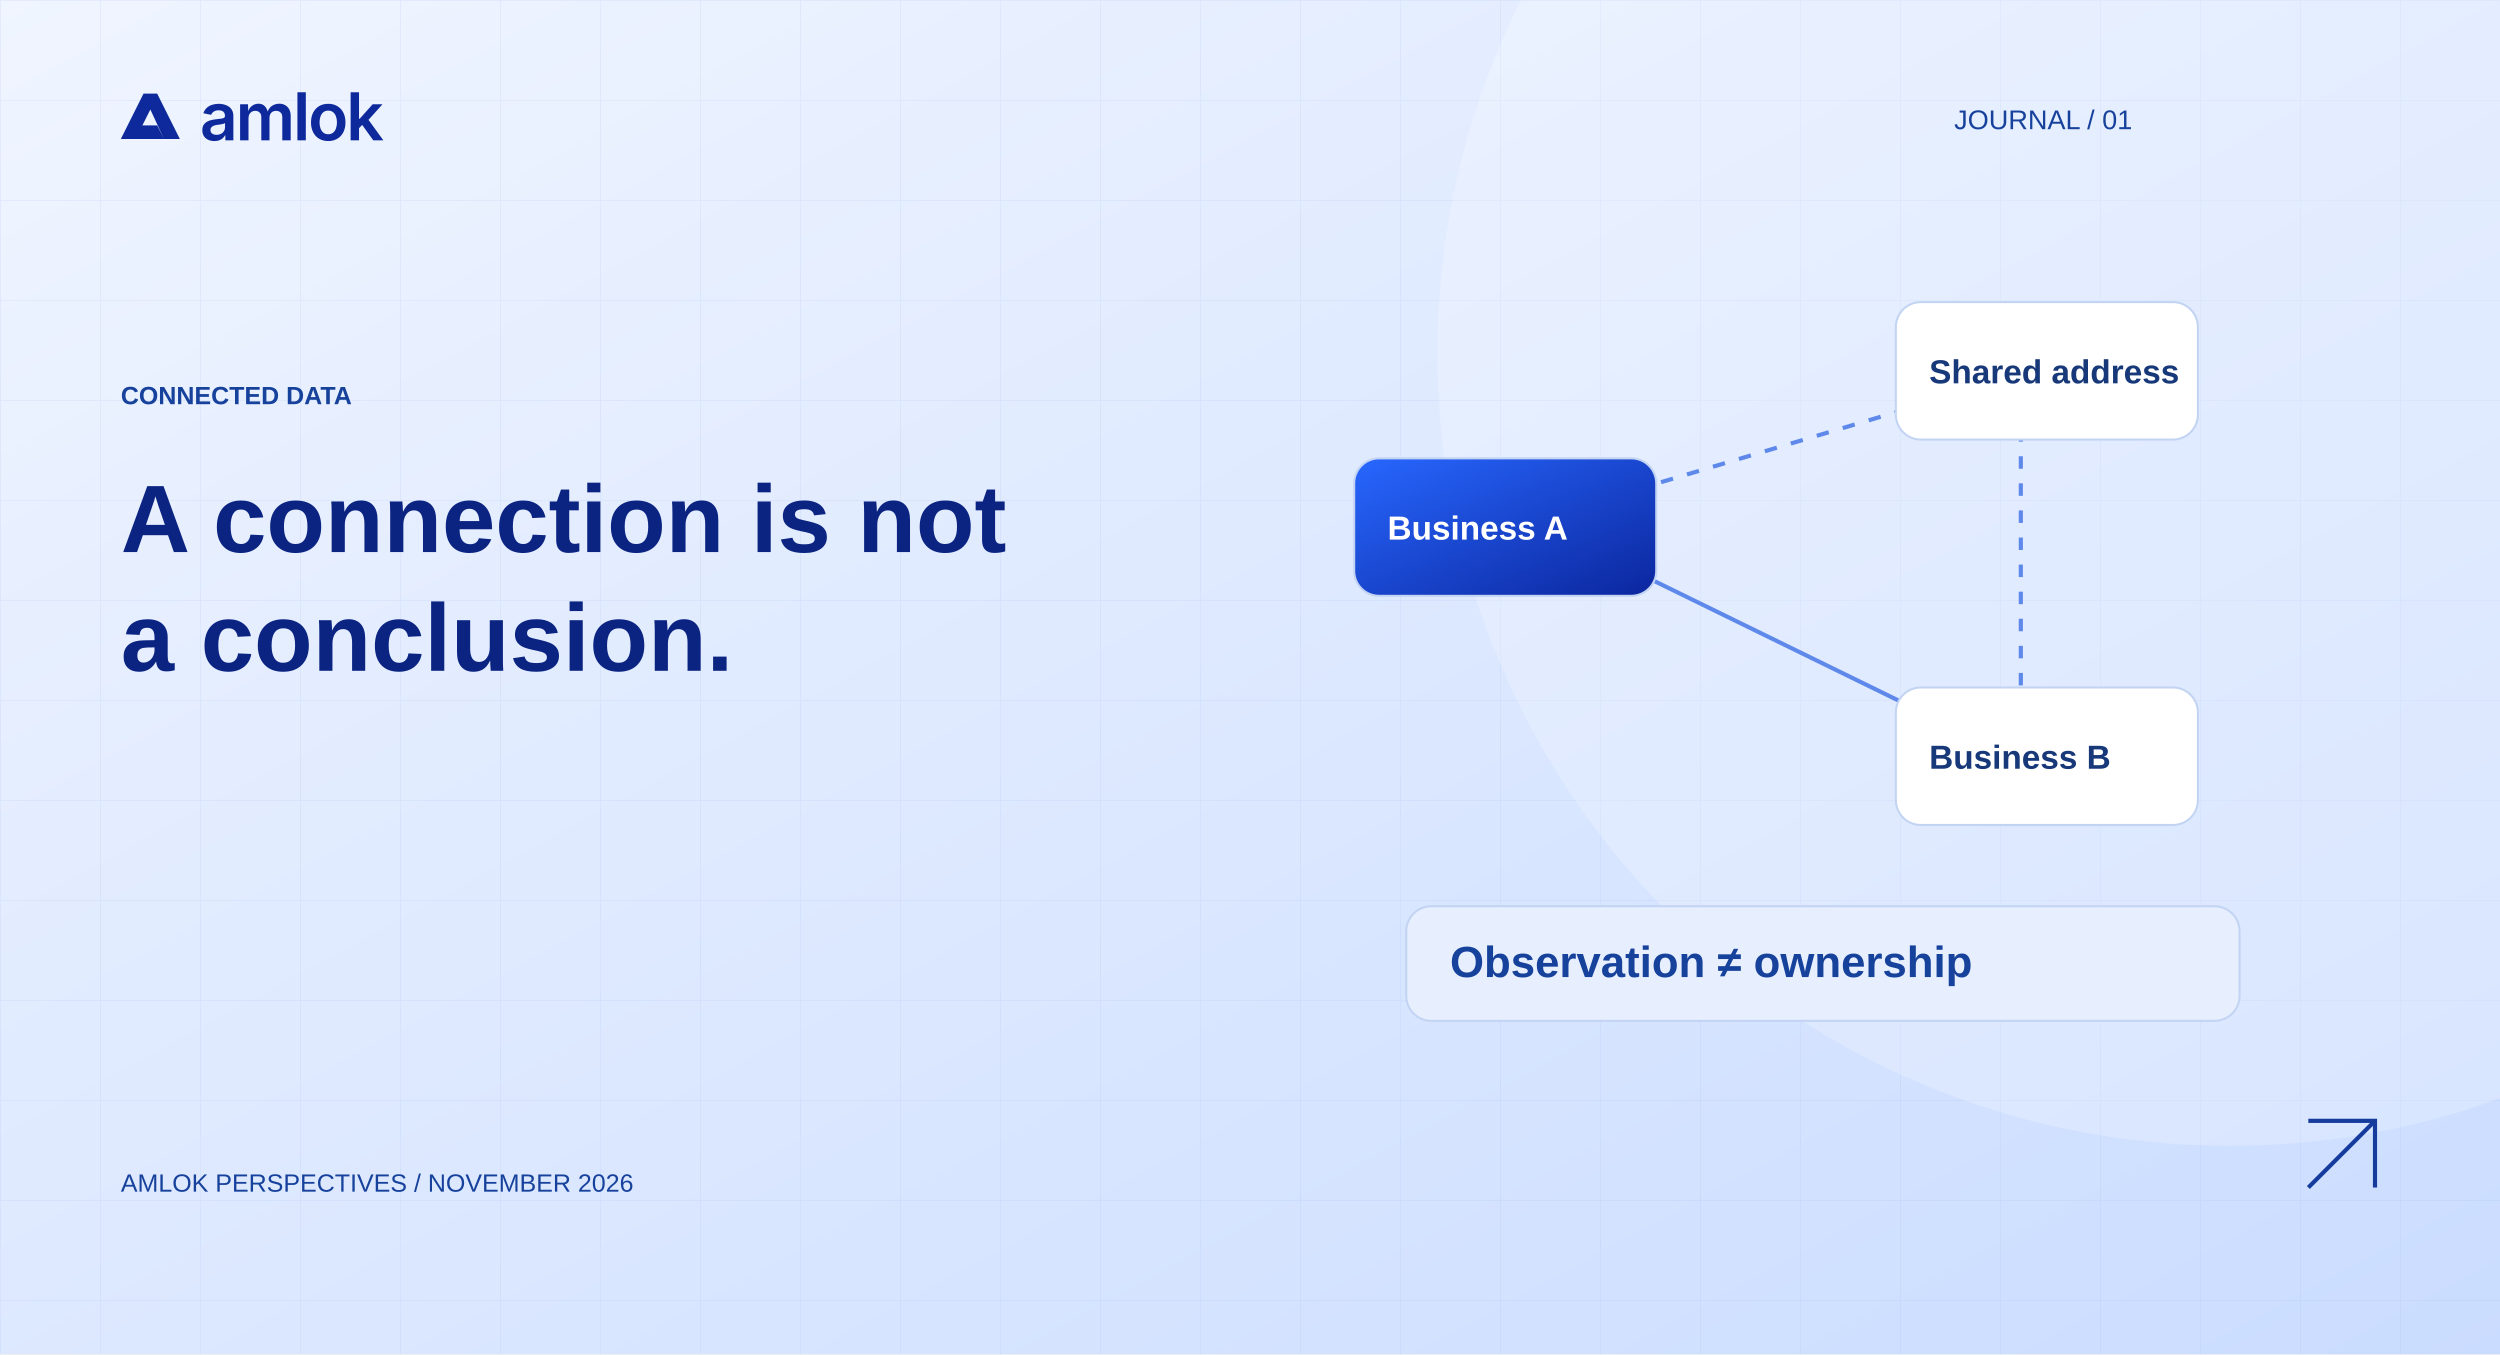
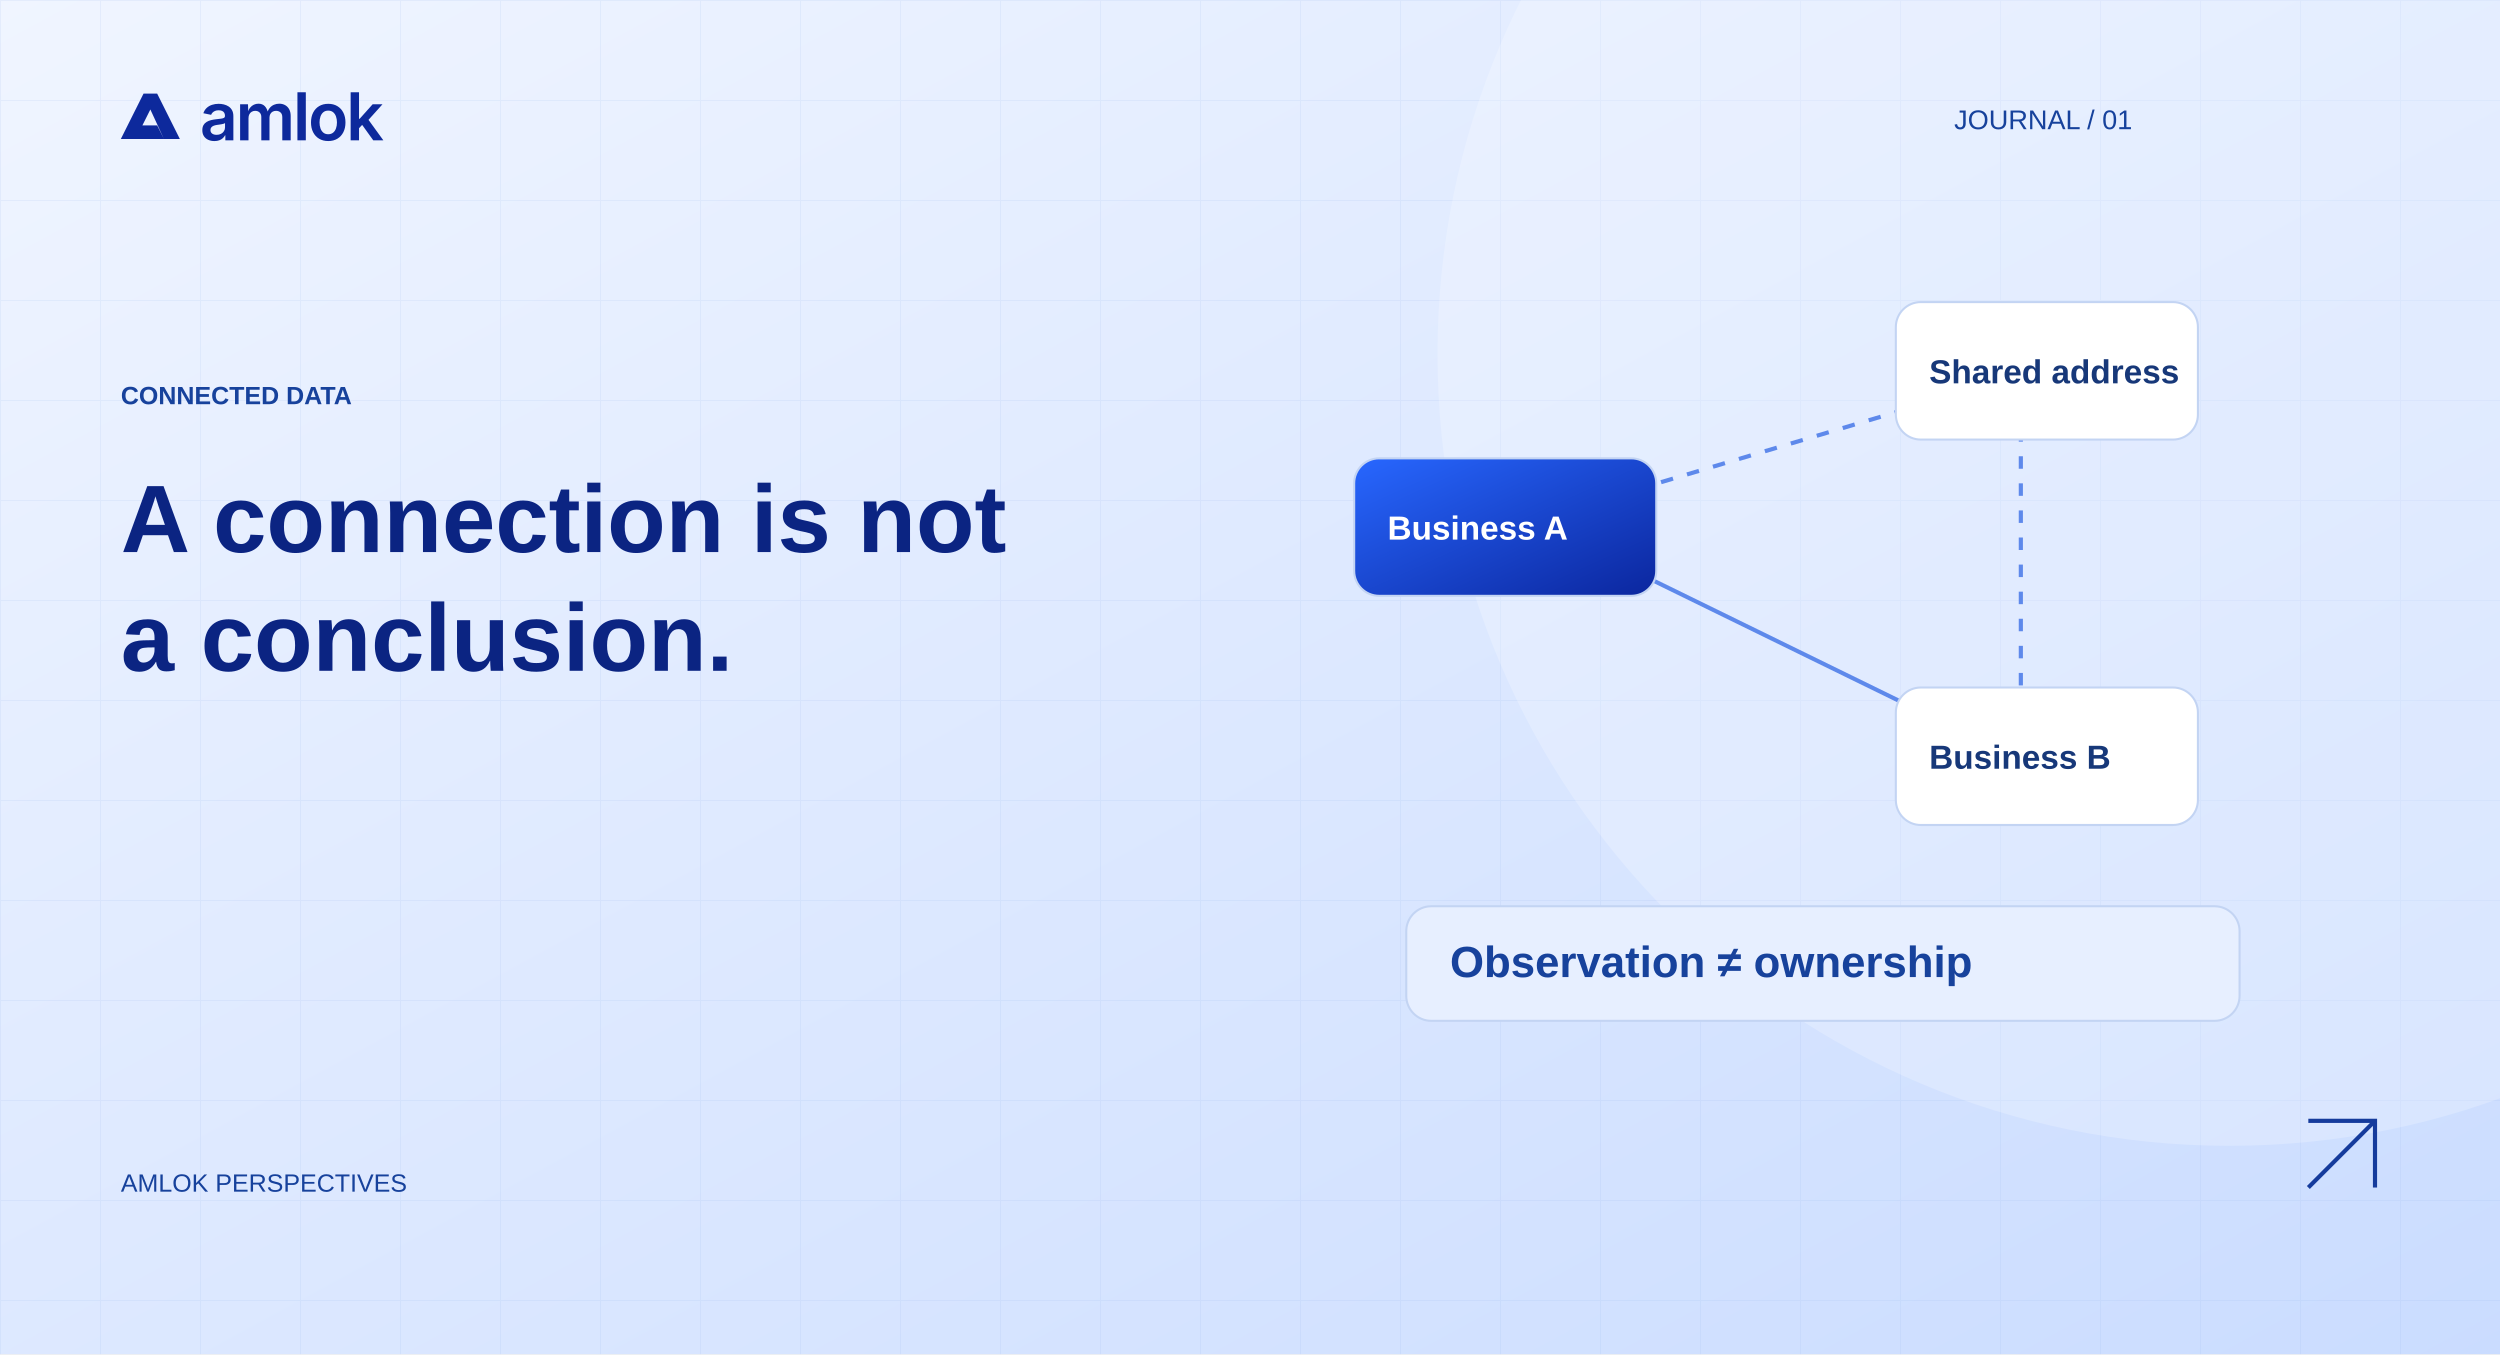
<svg xmlns="http://www.w3.org/2000/svg" width="1200" height="650" viewBox="0 0 1200 650">
  <defs>
    <linearGradient id="bg" x2="1" y2="1">
      <stop stop-color="#f0f5ff" />
      <stop offset="1" stop-color="#cadcff" />
    </linearGradient>
    <linearGradient id="blue" x2="1" y2="1">
      <stop stop-color="#2867ff" />
      <stop offset="1" stop-color="#0b269e" />
    </linearGradient>
    <pattern id="grid" width="48" height="48" patternUnits="userSpaceOnUse">
      <path d="M48 0H0V48" fill="none" stroke="#8ba8e8" stroke-opacity=".12" />
    </pattern>
  </defs>
  <rect width="1200" height="650" fill="url(#bg)" />
  <rect width="1200" height="650" fill="url(#grid)" />
  <circle cx="1070" cy="170" r="380" fill="#fff" opacity=".22" />
  <svg x="58" y="44" width="126" height="24" viewBox="4.125 17.449 158.973 29.553" fill="#0d299c">
    <path transform="translate(0 10) scale(1.375)" d="M3 26 13 6h6l10 20h-7L16 13l-3.5 7H19l3 6H3Z" />
    <path d="M60.798 47.002Q58.721 47.002 57.06 46.253Q55.398 45.503 54.438 44.034Q53.477 42.566 53.477 40.41Q53.477 38.563 54.17 37.356Q54.863 36.149 56.05 35.426Q57.238 34.703 58.724 34.332Q60.21 33.962 61.797 33.795Q63.708 33.583 64.893 33.425Q66.077 33.267 66.638 32.918Q67.198 32.568 67.198 31.83V31.727Q67.198 30.648 66.764 29.902Q66.33 29.155 65.484 28.756Q64.637 28.357 63.387 28.357Q62.12 28.357 61.19 28.747Q60.259 29.137 59.671 29.76Q59.084 30.384 58.809 31.11L54.102 30.145Q54.752 28.209 56.1 26.948Q57.448 25.688 59.318 25.065Q61.188 24.441 63.367 24.441Q64.904 24.441 66.476 24.807Q68.048 25.173 69.361 26.024Q70.674 26.876 71.475 28.325Q72.275 29.773 72.275 31.952V46.551H67.419V43.54H67.213Q66.736 44.47 65.877 45.26Q65.018 46.049 63.759 46.526Q62.499 47.002 60.798 47.002ZM62.1 43.229Q63.673 43.229 64.821 42.608Q65.968 41.987 66.597 40.956Q67.227 39.925 67.227 38.716V36.132Q66.977 36.337 66.388 36.51Q65.798 36.684 65.061 36.819Q64.323 36.954 63.615 37.051Q62.908 37.148 62.414 37.213Q61.271 37.362 60.357 37.722Q59.444 38.082 58.92 38.716Q58.397 39.35 58.397 40.354Q58.397 41.297 58.877 41.936Q59.358 42.574 60.191 42.902Q61.023 43.229 62.1 43.229Z" />
    <path d="M76.361 46.551V24.715H81.129L81.324 29.963H80.952Q81.43 28.024 82.414 26.792Q83.398 25.559 84.718 24.963Q86.038 24.366 87.48 24.366Q89.841 24.366 91.298 25.852Q92.755 27.338 93.354 30.213H92.744Q93.198 28.263 94.283 26.963Q95.367 25.662 96.863 25.014Q98.359 24.366 100.055 24.366Q102.019 24.366 103.589 25.222Q105.159 26.077 106.072 27.734Q106.986 29.391 106.986 31.824V46.551H101.909V32.604Q101.909 30.578 100.799 29.636Q99.689 28.694 98.128 28.694Q96.902 28.694 96.007 29.222Q95.111 29.749 94.63 30.679Q94.148 31.609 94.148 32.841V46.551H89.198V32.379Q89.198 30.703 88.163 29.699Q87.128 28.694 85.505 28.694Q84.397 28.694 83.467 29.209Q82.537 29.724 81.987 30.717Q81.437 31.709 81.437 33.166V46.551Z" />
    <path d="M116.153 17.449V46.551H111.077V17.449Z" />
    <path d="M129.723 46.991Q126.543 46.991 124.198 45.582Q121.852 44.172 120.571 41.636Q119.289 39.101 119.289 35.741Q119.289 32.345 120.571 29.803Q121.852 27.261 124.198 25.851Q126.543 24.441 129.723 24.441Q132.915 24.441 135.259 25.851Q137.604 27.261 138.886 29.803Q140.167 32.345 140.167 35.741Q140.167 39.101 138.886 41.636Q137.604 44.172 135.259 45.582Q132.915 46.991 129.723 46.991ZM129.723 42.87Q131.501 42.87 132.677 41.913Q133.853 40.955 134.431 39.335Q135.009 37.714 135.009 35.727Q135.009 33.721 134.431 32.098Q133.853 30.476 132.677 29.519Q131.501 28.563 129.723 28.563Q127.95 28.563 126.783 29.519Q125.616 30.476 125.037 32.092Q124.459 33.709 124.459 35.727Q124.459 37.714 125.037 39.335Q125.616 40.955 126.783 41.913Q127.95 42.87 129.723 42.87Z" />
    <path d="M147.944 39.669V33.521H148.751L156.624 24.715H162.59L152.935 35.473H151.884ZM143.301 46.551V17.449H148.377V46.551ZM156.99 46.551 149.84 36.605 153.282 33.007 163.098 46.551Z" />
  </svg>
  <text x="938" y="62" font-family="Arial,sans-serif" font-size="13" fill="#17429c" font-weight="400">JOURNAL / 01</text>
  <text x="58" y="194" font-family="Arial,sans-serif" font-size="12" fill="#17429c" font-weight="600">CONNECTED DATA</text>
  <text x="58" y="265" font-family="Arial,sans-serif" font-size="46" fill="#0b2482" font-weight="600">A connection is not</text>
  <text x="58" y="322" font-family="Arial,sans-serif" font-size="46" fill="#0b2482" font-weight="600">a conclusion.</text>
-   <text x="58" y="572" font-family="Arial,sans-serif" font-size="12" fill="#17429c" font-weight="400">AMLOK PERSPECTIVES / NOVEMBER 2026</text>
+   <text x="58" y="572" font-family="Arial,sans-serif" font-size="12" fill="#17429c" font-weight="400">AMLOK PERSPECTIVES</text>
  <path d="M735 250L970 180" stroke="#5e89eb" stroke-width="2" fill="none" stroke-dasharray="6 7" />
  <path d="M735 250L970 365" stroke="#5e89eb" stroke-width="2" fill="none" />
  <path d="M970 180L970 365" stroke="#5e89eb" stroke-width="2" fill="none" stroke-dasharray="6 7" />
  <rect x="650" y="220" width="145" height="66" rx="12" fill="url(#blue)" stroke="#c3d4f3" />
  <text x="666" y="259" font-family="Arial,sans-serif" font-size="16" fill="#fff" font-weight="600">Business A</text>
  <rect x="910" y="145" width="145" height="66" rx="12" fill="#fff" stroke="#c3d4f3" />
  <text x="926" y="184" font-family="Arial,sans-serif" font-size="16" fill="#173879" font-weight="600">Shared address</text>
  <rect x="910" y="330" width="145" height="66" rx="12" fill="#fff" stroke="#c3d4f3" />
  <text x="926" y="369" font-family="Arial,sans-serif" font-size="16" fill="#173879" font-weight="600">Business B</text>
  <rect x="675" y="435" width="400" height="55" rx="12" fill="#e7efff" stroke="#c3d4f3" />
  <text x="696" y="469" font-family="Arial,sans-serif" font-size="21" fill="#17429c" font-weight="600">Observation ≠ ownership</text>
  <path d="M1108 570L1140 538M1108 538H1140V570" stroke="#153b9c" fill="none" stroke-width="2" />
</svg>
